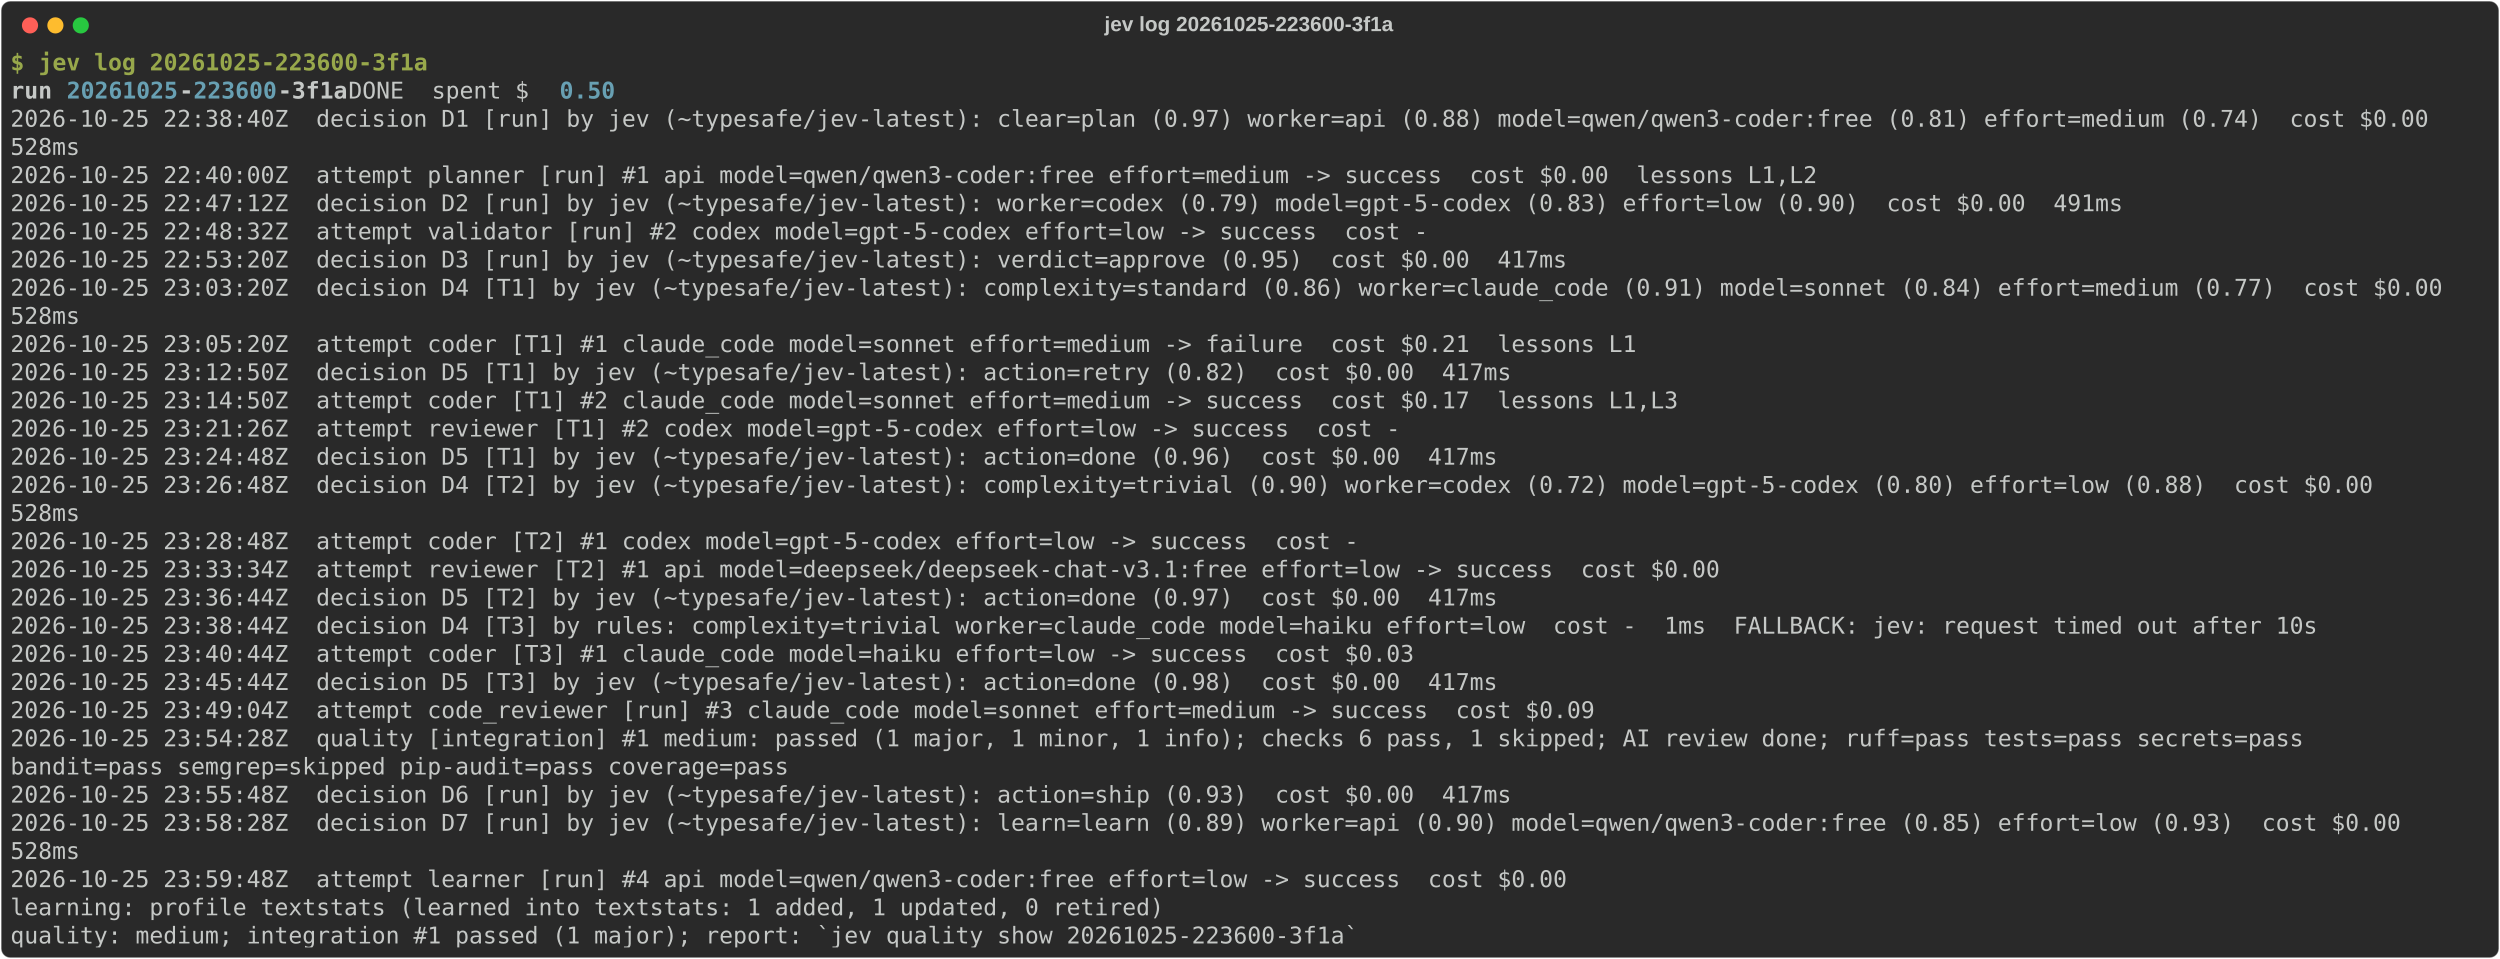
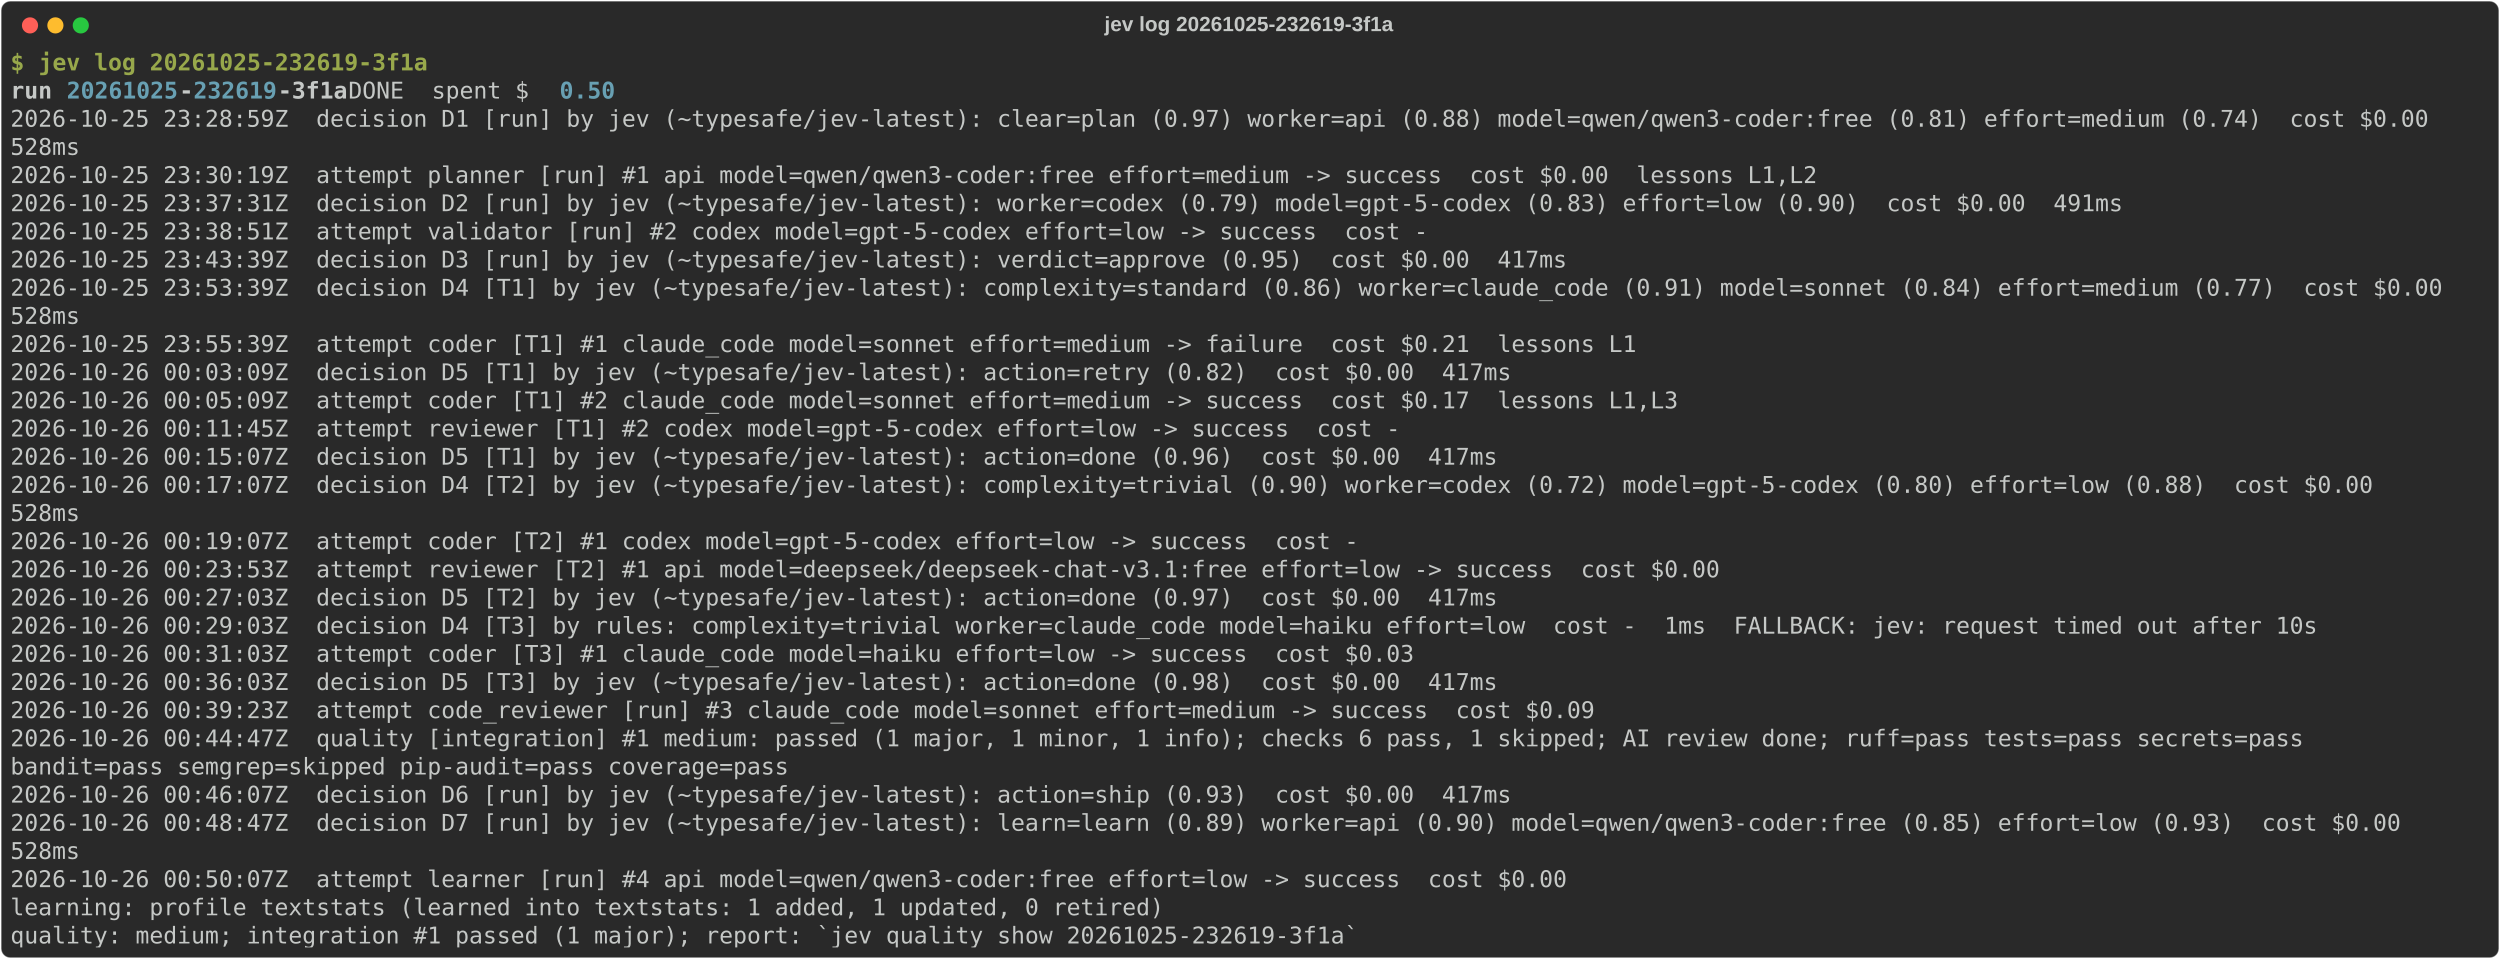
<svg xmlns="http://www.w3.org/2000/svg" class="rich-terminal" viewBox="0 0 2166 830.8">
  <style>

    @font-face {
        font-family: "Fira Code";
        src: local("FiraCode-Regular"),
                url("https://cdnjs.cloudflare.com/ajax/libs/firacode/6.2.0/woff2/FiraCode-Regular.woff2") format("woff2"),
                url("https://cdnjs.cloudflare.com/ajax/libs/firacode/6.2.0/woff/FiraCode-Regular.woff") format("woff");
        font-style: normal;
        font-weight: 400;
    }
    @font-face {
        font-family: "Fira Code";
        src: local("FiraCode-Bold"),
                url("https://cdnjs.cloudflare.com/ajax/libs/firacode/6.2.0/woff2/FiraCode-Bold.woff2") format("woff2"),
                url("https://cdnjs.cloudflare.com/ajax/libs/firacode/6.2.0/woff/FiraCode-Bold.woff") format("woff");
        font-style: bold;
        font-weight: 700;
    }

-     .terminal-467259383-matrix {
+     .terminal-3775909871-matrix {
        font-family: Fira Code, monospace;
        font-size: 20px;
        line-height: 24.4px;
        font-variant-east-asian: full-width;
    }

-     .terminal-467259383-title {
+     .terminal-3775909871-title {
        font-size: 18px;
        font-weight: bold;
        font-family: arial;
    }

-     .terminal-467259383-r1 { fill: #98a84b;font-weight: bold }
- .terminal-467259383-r2 { fill: #c5c8c6 }
- .terminal-467259383-r3 { fill: #c5c8c6;font-weight: bold }
- .terminal-467259383-r4 { fill: #68a0b3;font-weight: bold }
+     .terminal-3775909871-r1 { fill: #98a84b;font-weight: bold }
+ .terminal-3775909871-r2 { fill: #c5c8c6 }
+ .terminal-3775909871-r3 { fill: #c5c8c6;font-weight: bold }
+ .terminal-3775909871-r4 { fill: #68a0b3;font-weight: bold }
    </style>
  <defs>
-     <clipPath id="terminal-467259383-clip-terminal">
+     <clipPath id="terminal-3775909871-clip-terminal">
      <rect x="0" y="0" width="2146.2" height="779.8" />
    </clipPath>
-     <clipPath id="terminal-467259383-line-0">
+     <clipPath id="terminal-3775909871-line-0">
      <rect x="0" y="1.5" width="2147.2" height="24.65" />
    </clipPath>
-     <clipPath id="terminal-467259383-line-1">
+     <clipPath id="terminal-3775909871-line-1">
      <rect x="0" y="25.9" width="2147.2" height="24.65" />
    </clipPath>
-     <clipPath id="terminal-467259383-line-2">
+     <clipPath id="terminal-3775909871-line-2">
      <rect x="0" y="50.3" width="2147.2" height="24.65" />
    </clipPath>
-     <clipPath id="terminal-467259383-line-3">
+     <clipPath id="terminal-3775909871-line-3">
      <rect x="0" y="74.7" width="2147.2" height="24.65" />
    </clipPath>
-     <clipPath id="terminal-467259383-line-4">
+     <clipPath id="terminal-3775909871-line-4">
      <rect x="0" y="99.1" width="2147.2" height="24.65" />
    </clipPath>
-     <clipPath id="terminal-467259383-line-5">
+     <clipPath id="terminal-3775909871-line-5">
      <rect x="0" y="123.5" width="2147.2" height="24.65" />
    </clipPath>
-     <clipPath id="terminal-467259383-line-6">
+     <clipPath id="terminal-3775909871-line-6">
      <rect x="0" y="147.9" width="2147.2" height="24.65" />
    </clipPath>
-     <clipPath id="terminal-467259383-line-7">
+     <clipPath id="terminal-3775909871-line-7">
      <rect x="0" y="172.3" width="2147.2" height="24.65" />
    </clipPath>
-     <clipPath id="terminal-467259383-line-8">
+     <clipPath id="terminal-3775909871-line-8">
      <rect x="0" y="196.7" width="2147.2" height="24.65" />
    </clipPath>
-     <clipPath id="terminal-467259383-line-9">
+     <clipPath id="terminal-3775909871-line-9">
      <rect x="0" y="221.1" width="2147.2" height="24.65" />
    </clipPath>
-     <clipPath id="terminal-467259383-line-10">
+     <clipPath id="terminal-3775909871-line-10">
      <rect x="0" y="245.5" width="2147.2" height="24.65" />
    </clipPath>
-     <clipPath id="terminal-467259383-line-11">
+     <clipPath id="terminal-3775909871-line-11">
      <rect x="0" y="269.9" width="2147.2" height="24.65" />
    </clipPath>
-     <clipPath id="terminal-467259383-line-12">
+     <clipPath id="terminal-3775909871-line-12">
      <rect x="0" y="294.3" width="2147.2" height="24.65" />
    </clipPath>
-     <clipPath id="terminal-467259383-line-13">
+     <clipPath id="terminal-3775909871-line-13">
      <rect x="0" y="318.7" width="2147.2" height="24.65" />
    </clipPath>
-     <clipPath id="terminal-467259383-line-14">
+     <clipPath id="terminal-3775909871-line-14">
      <rect x="0" y="343.1" width="2147.2" height="24.65" />
    </clipPath>
-     <clipPath id="terminal-467259383-line-15">
+     <clipPath id="terminal-3775909871-line-15">
      <rect x="0" y="367.5" width="2147.2" height="24.65" />
    </clipPath>
-     <clipPath id="terminal-467259383-line-16">
+     <clipPath id="terminal-3775909871-line-16">
      <rect x="0" y="391.9" width="2147.2" height="24.65" />
    </clipPath>
-     <clipPath id="terminal-467259383-line-17">
+     <clipPath id="terminal-3775909871-line-17">
      <rect x="0" y="416.3" width="2147.2" height="24.65" />
    </clipPath>
-     <clipPath id="terminal-467259383-line-18">
+     <clipPath id="terminal-3775909871-line-18">
      <rect x="0" y="440.7" width="2147.2" height="24.65" />
    </clipPath>
-     <clipPath id="terminal-467259383-line-19">
+     <clipPath id="terminal-3775909871-line-19">
      <rect x="0" y="465.1" width="2147.2" height="24.65" />
    </clipPath>
-     <clipPath id="terminal-467259383-line-20">
+     <clipPath id="terminal-3775909871-line-20">
      <rect x="0" y="489.5" width="2147.2" height="24.65" />
    </clipPath>
-     <clipPath id="terminal-467259383-line-21">
+     <clipPath id="terminal-3775909871-line-21">
      <rect x="0" y="513.9" width="2147.2" height="24.65" />
    </clipPath>
-     <clipPath id="terminal-467259383-line-22">
+     <clipPath id="terminal-3775909871-line-22">
      <rect x="0" y="538.3" width="2147.2" height="24.65" />
    </clipPath>
-     <clipPath id="terminal-467259383-line-23">
+     <clipPath id="terminal-3775909871-line-23">
      <rect x="0" y="562.7" width="2147.2" height="24.65" />
    </clipPath>
-     <clipPath id="terminal-467259383-line-24">
+     <clipPath id="terminal-3775909871-line-24">
      <rect x="0" y="587.1" width="2147.2" height="24.65" />
    </clipPath>
-     <clipPath id="terminal-467259383-line-25">
+     <clipPath id="terminal-3775909871-line-25">
      <rect x="0" y="611.5" width="2147.2" height="24.65" />
    </clipPath>
-     <clipPath id="terminal-467259383-line-26">
+     <clipPath id="terminal-3775909871-line-26">
      <rect x="0" y="635.9" width="2147.2" height="24.65" />
    </clipPath>
-     <clipPath id="terminal-467259383-line-27">
+     <clipPath id="terminal-3775909871-line-27">
      <rect x="0" y="660.3" width="2147.2" height="24.65" />
    </clipPath>
-     <clipPath id="terminal-467259383-line-28">
+     <clipPath id="terminal-3775909871-line-28">
      <rect x="0" y="684.7" width="2147.2" height="24.65" />
    </clipPath>
-     <clipPath id="terminal-467259383-line-29">
+     <clipPath id="terminal-3775909871-line-29">
      <rect x="0" y="709.1" width="2147.2" height="24.65" />
    </clipPath>
-     <clipPath id="terminal-467259383-line-30">
+     <clipPath id="terminal-3775909871-line-30">
      <rect x="0" y="733.5" width="2147.2" height="24.65" />
    </clipPath>
  </defs>
  <rect fill="#292929" stroke="rgba(255,255,255,0.35)" stroke-width="1" x="1" y="1" width="2164" height="828.8" rx="8" />
-   <text class="terminal-467259383-title" fill="#c5c8c6" text-anchor="middle" x="1082" y="27">jev log 20261025-223600-3f1a</text>
+   <text class="terminal-3775909871-title" fill="#c5c8c6" text-anchor="middle" x="1082" y="27">jev log 20261025-232619-3f1a</text>
  <g transform="translate(26,22)">
    <circle cx="0" cy="0" r="7" fill="#ff5f57" />
    <circle cx="22" cy="0" r="7" fill="#febc2e" />
    <circle cx="44" cy="0" r="7" fill="#28c840" />
  </g>
-   <g transform="translate(9, 41)" clip-path="url(#terminal-467259383-clip-terminal)">
-     <g class="terminal-467259383-matrix">
-       <text class="terminal-467259383-r1" x="0" y="20" textLength="24.4" clip-path="url(#terminal-467259383-line-0)">$ </text>
-       <text class="terminal-467259383-r1" x="24.4" y="20" textLength="341.6" clip-path="url(#terminal-467259383-line-0)">jev log 20261025-223600-3f1a</text>
-       <text class="terminal-467259383-r2" x="2147.2" y="20" textLength="12.2" clip-path="url(#terminal-467259383-line-0)">
- </text>
-       <text class="terminal-467259383-r3" x="0" y="44.4" textLength="48.8" clip-path="url(#terminal-467259383-line-1)">run </text>
-       <text class="terminal-467259383-r4" x="48.8" y="44.4" textLength="97.6" clip-path="url(#terminal-467259383-line-1)">20261025</text>
-       <text class="terminal-467259383-r3" x="146.4" y="44.4" textLength="12.2" clip-path="url(#terminal-467259383-line-1)">-</text>
-       <text class="terminal-467259383-r4" x="158.6" y="44.4" textLength="73.2" clip-path="url(#terminal-467259383-line-1)">223600</text>
-       <text class="terminal-467259383-r3" x="231.8" y="44.4" textLength="61" clip-path="url(#terminal-467259383-line-1)">-3f1a</text>
-       <text class="terminal-467259383-r2" x="292.8" y="44.4" textLength="183" clip-path="url(#terminal-467259383-line-1)">  DONE  spent $</text>
-       <text class="terminal-467259383-r4" x="475.8" y="44.4" textLength="48.8" clip-path="url(#terminal-467259383-line-1)">0.50</text>
-       <text class="terminal-467259383-r2" x="2147.2" y="44.4" textLength="12.2" clip-path="url(#terminal-467259383-line-1)">
- </text>
-       <text class="terminal-467259383-r2" x="0" y="68.8" textLength="2147.2" clip-path="url(#terminal-467259383-line-2)">2026-10-25 22:38:40Z  decision D1 [run] by jev (~typesafe/jev-latest): clear=plan (0.97) worker=api (0.88) model=qwen/qwen3-coder:free (0.81) effort=medium (0.74)  cost $0.00  </text>
-       <text class="terminal-467259383-r2" x="2147.2" y="68.8" textLength="12.2" clip-path="url(#terminal-467259383-line-2)">
- </text>
-       <text class="terminal-467259383-r2" x="0" y="93.2" textLength="61" clip-path="url(#terminal-467259383-line-3)">528ms</text>
-       <text class="terminal-467259383-r2" x="2147.2" y="93.2" textLength="12.2" clip-path="url(#terminal-467259383-line-3)">
- </text>
-       <text class="terminal-467259383-r2" x="0" y="117.6" textLength="1586" clip-path="url(#terminal-467259383-line-4)">2026-10-25 22:40:00Z  attempt planner [run] #1 api model=qwen/qwen3-coder:free effort=medium -&gt; success  cost $0.00  lessons L1,L2</text>
-       <text class="terminal-467259383-r2" x="2147.2" y="117.6" textLength="12.2" clip-path="url(#terminal-467259383-line-4)">
- </text>
-       <text class="terminal-467259383-r2" x="0" y="142" textLength="1854.4" clip-path="url(#terminal-467259383-line-5)">2026-10-25 22:47:12Z  decision D2 [run] by jev (~typesafe/jev-latest): worker=codex (0.79) model=gpt-5-codex (0.83) effort=low (0.90)  cost $0.00  491ms</text>
-       <text class="terminal-467259383-r2" x="2147.2" y="142" textLength="12.2" clip-path="url(#terminal-467259383-line-5)">
- </text>
-       <text class="terminal-467259383-r2" x="0" y="166.4" textLength="1244.4" clip-path="url(#terminal-467259383-line-6)">2026-10-25 22:48:32Z  attempt validator [run] #2 codex model=gpt-5-codex effort=low -&gt; success  cost -</text>
-       <text class="terminal-467259383-r2" x="2147.2" y="166.4" textLength="12.2" clip-path="url(#terminal-467259383-line-6)">
- </text>
-       <text class="terminal-467259383-r2" x="0" y="190.8" textLength="1366.4" clip-path="url(#terminal-467259383-line-7)">2026-10-25 22:53:20Z  decision D3 [run] by jev (~typesafe/jev-latest): verdict=approve (0.95)  cost $0.00  417ms</text>
-       <text class="terminal-467259383-r2" x="2147.2" y="190.8" textLength="12.2" clip-path="url(#terminal-467259383-line-7)">
- </text>
-       <text class="terminal-467259383-r2" x="0" y="215.2" textLength="2147.2" clip-path="url(#terminal-467259383-line-8)">2026-10-25 23:03:20Z  decision D4 [T1] by jev (~typesafe/jev-latest): complexity=standard (0.86) worker=claude_code (0.91) model=sonnet (0.84) effort=medium (0.77)  cost $0.00 </text>
-       <text class="terminal-467259383-r2" x="2147.2" y="215.2" textLength="12.2" clip-path="url(#terminal-467259383-line-8)">
- </text>
-       <text class="terminal-467259383-r2" x="0" y="239.6" textLength="61" clip-path="url(#terminal-467259383-line-9)">528ms</text>
-       <text class="terminal-467259383-r2" x="2147.2" y="239.6" textLength="12.2" clip-path="url(#terminal-467259383-line-9)">
- </text>
-       <text class="terminal-467259383-r2" x="0" y="264" textLength="1427.4" clip-path="url(#terminal-467259383-line-10)">2026-10-25 23:05:20Z  attempt coder [T1] #1 claude_code model=sonnet effort=medium -&gt; failure  cost $0.21  lessons L1</text>
-       <text class="terminal-467259383-r2" x="2147.2" y="264" textLength="12.2" clip-path="url(#terminal-467259383-line-10)">
- </text>
-       <text class="terminal-467259383-r2" x="0" y="288.4" textLength="1317.6" clip-path="url(#terminal-467259383-line-11)">2026-10-25 23:12:50Z  decision D5 [T1] by jev (~typesafe/jev-latest): action=retry (0.82)  cost $0.00  417ms</text>
-       <text class="terminal-467259383-r2" x="2147.2" y="288.4" textLength="12.2" clip-path="url(#terminal-467259383-line-11)">
- </text>
-       <text class="terminal-467259383-r2" x="0" y="312.8" textLength="1464" clip-path="url(#terminal-467259383-line-12)">2026-10-25 23:14:50Z  attempt coder [T1] #2 claude_code model=sonnet effort=medium -&gt; success  cost $0.17  lessons L1,L3</text>
-       <text class="terminal-467259383-r2" x="2147.2" y="312.8" textLength="12.2" clip-path="url(#terminal-467259383-line-12)">
- </text>
-       <text class="terminal-467259383-r2" x="0" y="337.2" textLength="1220" clip-path="url(#terminal-467259383-line-13)">2026-10-25 23:21:26Z  attempt reviewer [T1] #2 codex model=gpt-5-codex effort=low -&gt; success  cost -</text>
-       <text class="terminal-467259383-r2" x="2147.2" y="337.2" textLength="12.2" clip-path="url(#terminal-467259383-line-13)">
- </text>
-       <text class="terminal-467259383-r2" x="0" y="361.6" textLength="1305.4" clip-path="url(#terminal-467259383-line-14)">2026-10-25 23:24:48Z  decision D5 [T1] by jev (~typesafe/jev-latest): action=done (0.96)  cost $0.00  417ms</text>
-       <text class="terminal-467259383-r2" x="2147.2" y="361.6" textLength="12.2" clip-path="url(#terminal-467259383-line-14)">
- </text>
-       <text class="terminal-467259383-r2" x="0" y="386" textLength="2098.4" clip-path="url(#terminal-467259383-line-15)">2026-10-25 23:26:48Z  decision D4 [T2] by jev (~typesafe/jev-latest): complexity=trivial (0.90) worker=codex (0.72) model=gpt-5-codex (0.80) effort=low (0.88)  cost $0.00  </text>
-       <text class="terminal-467259383-r2" x="2147.2" y="386" textLength="12.2" clip-path="url(#terminal-467259383-line-15)">
- </text>
-       <text class="terminal-467259383-r2" x="0" y="410.4" textLength="61" clip-path="url(#terminal-467259383-line-16)">528ms</text>
-       <text class="terminal-467259383-r2" x="2147.2" y="410.4" textLength="12.2" clip-path="url(#terminal-467259383-line-16)">
- </text>
-       <text class="terminal-467259383-r2" x="0" y="434.8" textLength="1183.4" clip-path="url(#terminal-467259383-line-17)">2026-10-25 23:28:48Z  attempt coder [T2] #1 codex model=gpt-5-codex effort=low -&gt; success  cost -</text>
-       <text class="terminal-467259383-r2" x="2147.2" y="434.8" textLength="12.2" clip-path="url(#terminal-467259383-line-17)">
- </text>
-       <text class="terminal-467259383-r2" x="0" y="459.2" textLength="1500.6" clip-path="url(#terminal-467259383-line-18)">2026-10-25 23:33:34Z  attempt reviewer [T2] #1 api model=deepseek/deepseek-chat-v3.1:free effort=low -&gt; success  cost $0.00</text>
-       <text class="terminal-467259383-r2" x="2147.2" y="459.2" textLength="12.2" clip-path="url(#terminal-467259383-line-18)">
- </text>
-       <text class="terminal-467259383-r2" x="0" y="483.6" textLength="1305.4" clip-path="url(#terminal-467259383-line-19)">2026-10-25 23:36:44Z  decision D5 [T2] by jev (~typesafe/jev-latest): action=done (0.97)  cost $0.00  417ms</text>
-       <text class="terminal-467259383-r2" x="2147.2" y="483.6" textLength="12.2" clip-path="url(#terminal-467259383-line-19)">
- </text>
-       <text class="terminal-467259383-r2" x="0" y="508" textLength="2025.2" clip-path="url(#terminal-467259383-line-20)">2026-10-25 23:38:44Z  decision D4 [T3] by rules: complexity=trivial worker=claude_code model=haiku effort=low  cost -  1ms  FALLBACK: jev: request timed out after 10s</text>
-       <text class="terminal-467259383-r2" x="2147.2" y="508" textLength="12.2" clip-path="url(#terminal-467259383-line-20)">
- </text>
-       <text class="terminal-467259383-r2" x="0" y="532.4" textLength="1232.2" clip-path="url(#terminal-467259383-line-21)">2026-10-25 23:40:44Z  attempt coder [T3] #1 claude_code model=haiku effort=low -&gt; success  cost $0.03</text>
-       <text class="terminal-467259383-r2" x="2147.2" y="532.4" textLength="12.2" clip-path="url(#terminal-467259383-line-21)">
- </text>
-       <text class="terminal-467259383-r2" x="0" y="556.8" textLength="1305.4" clip-path="url(#terminal-467259383-line-22)">2026-10-25 23:45:44Z  decision D5 [T3] by jev (~typesafe/jev-latest): action=done (0.98)  cost $0.00  417ms</text>
-       <text class="terminal-467259383-r2" x="2147.2" y="556.8" textLength="12.2" clip-path="url(#terminal-467259383-line-22)">
- </text>
-       <text class="terminal-467259383-r2" x="0" y="581.2" textLength="1390.8" clip-path="url(#terminal-467259383-line-23)">2026-10-25 23:49:04Z  attempt code_reviewer [run] #3 claude_code model=sonnet effort=medium -&gt; success  cost $0.09</text>
-       <text class="terminal-467259383-r2" x="2147.2" y="581.2" textLength="12.2" clip-path="url(#terminal-467259383-line-23)">
- </text>
-       <text class="terminal-467259383-r2" x="0" y="605.6" textLength="2025.2" clip-path="url(#terminal-467259383-line-24)">2026-10-25 23:54:28Z  quality [integration] #1 medium: passed (1 major, 1 minor, 1 info); checks 6 pass, 1 skipped; AI review done; ruff=pass tests=pass secrets=pass </text>
-       <text class="terminal-467259383-r2" x="2147.2" y="605.6" textLength="12.2" clip-path="url(#terminal-467259383-line-24)">
- </text>
-       <text class="terminal-467259383-r2" x="0" y="630" textLength="683.2" clip-path="url(#terminal-467259383-line-25)">bandit=pass semgrep=skipped pip-audit=pass coverage=pass</text>
-       <text class="terminal-467259383-r2" x="2147.2" y="630" textLength="12.2" clip-path="url(#terminal-467259383-line-25)">
- </text>
-       <text class="terminal-467259383-r2" x="0" y="654.4" textLength="1317.6" clip-path="url(#terminal-467259383-line-26)">2026-10-25 23:55:48Z  decision D6 [run] by jev (~typesafe/jev-latest): action=ship (0.93)  cost $0.00  417ms</text>
-       <text class="terminal-467259383-r2" x="2147.2" y="654.4" textLength="12.2" clip-path="url(#terminal-467259383-line-26)">
- </text>
-       <text class="terminal-467259383-r2" x="0" y="678.8" textLength="2122.8" clip-path="url(#terminal-467259383-line-27)">2026-10-25 23:58:28Z  decision D7 [run] by jev (~typesafe/jev-latest): learn=learn (0.89) worker=api (0.90) model=qwen/qwen3-coder:free (0.85) effort=low (0.93)  cost $0.00  </text>
-       <text class="terminal-467259383-r2" x="2147.2" y="678.8" textLength="12.2" clip-path="url(#terminal-467259383-line-27)">
- </text>
-       <text class="terminal-467259383-r2" x="0" y="703.2" textLength="61" clip-path="url(#terminal-467259383-line-28)">528ms</text>
-       <text class="terminal-467259383-r2" x="2147.2" y="703.2" textLength="12.2" clip-path="url(#terminal-467259383-line-28)">
- </text>
-       <text class="terminal-467259383-r2" x="0" y="727.6" textLength="1366.4" clip-path="url(#terminal-467259383-line-29)">2026-10-25 23:59:48Z  attempt learner [run] #4 api model=qwen/qwen3-coder:free effort=low -&gt; success  cost $0.00</text>
-       <text class="terminal-467259383-r2" x="2147.2" y="727.6" textLength="12.2" clip-path="url(#terminal-467259383-line-29)">
- </text>
-       <text class="terminal-467259383-r2" x="0" y="752" textLength="1012.6" clip-path="url(#terminal-467259383-line-30)">learning: profile textstats (learned into textstats: 1 added, 1 updated, 0 retired)</text>
-       <text class="terminal-467259383-r2" x="2147.2" y="752" textLength="12.2" clip-path="url(#terminal-467259383-line-30)">
- </text>
-       <text class="terminal-467259383-r2" x="0" y="776.4" textLength="1183.4" clip-path="url(#terminal-467259383-line-31)">quality: medium; integration #1 passed (1 major); report: `jev quality show 20261025-223600-3f1a`</text>
-       <text class="terminal-467259383-r2" x="2147.2" y="776.4" textLength="12.2" clip-path="url(#terminal-467259383-line-31)">
+   <g transform="translate(9, 41)" clip-path="url(#terminal-3775909871-clip-terminal)">
+     <g class="terminal-3775909871-matrix">
+       <text class="terminal-3775909871-r1" x="0" y="20" textLength="24.4" clip-path="url(#terminal-3775909871-line-0)">$ </text>
+       <text class="terminal-3775909871-r1" x="24.4" y="20" textLength="341.6" clip-path="url(#terminal-3775909871-line-0)">jev log 20261025-232619-3f1a</text>
+       <text class="terminal-3775909871-r2" x="2147.2" y="20" textLength="12.2" clip-path="url(#terminal-3775909871-line-0)">
+ </text>
+       <text class="terminal-3775909871-r3" x="0" y="44.4" textLength="48.8" clip-path="url(#terminal-3775909871-line-1)">run </text>
+       <text class="terminal-3775909871-r4" x="48.8" y="44.4" textLength="97.6" clip-path="url(#terminal-3775909871-line-1)">20261025</text>
+       <text class="terminal-3775909871-r3" x="146.4" y="44.4" textLength="12.2" clip-path="url(#terminal-3775909871-line-1)">-</text>
+       <text class="terminal-3775909871-r4" x="158.6" y="44.4" textLength="73.2" clip-path="url(#terminal-3775909871-line-1)">232619</text>
+       <text class="terminal-3775909871-r3" x="231.8" y="44.4" textLength="61" clip-path="url(#terminal-3775909871-line-1)">-3f1a</text>
+       <text class="terminal-3775909871-r2" x="292.8" y="44.4" textLength="183" clip-path="url(#terminal-3775909871-line-1)">  DONE  spent $</text>
+       <text class="terminal-3775909871-r4" x="475.8" y="44.4" textLength="48.8" clip-path="url(#terminal-3775909871-line-1)">0.50</text>
+       <text class="terminal-3775909871-r2" x="2147.2" y="44.4" textLength="12.2" clip-path="url(#terminal-3775909871-line-1)">
+ </text>
+       <text class="terminal-3775909871-r2" x="0" y="68.8" textLength="2147.2" clip-path="url(#terminal-3775909871-line-2)">2026-10-25 23:28:59Z  decision D1 [run] by jev (~typesafe/jev-latest): clear=plan (0.97) worker=api (0.88) model=qwen/qwen3-coder:free (0.81) effort=medium (0.74)  cost $0.00  </text>
+       <text class="terminal-3775909871-r2" x="2147.2" y="68.8" textLength="12.2" clip-path="url(#terminal-3775909871-line-2)">
+ </text>
+       <text class="terminal-3775909871-r2" x="0" y="93.2" textLength="61" clip-path="url(#terminal-3775909871-line-3)">528ms</text>
+       <text class="terminal-3775909871-r2" x="2147.2" y="93.2" textLength="12.2" clip-path="url(#terminal-3775909871-line-3)">
+ </text>
+       <text class="terminal-3775909871-r2" x="0" y="117.6" textLength="1586" clip-path="url(#terminal-3775909871-line-4)">2026-10-25 23:30:19Z  attempt planner [run] #1 api model=qwen/qwen3-coder:free effort=medium -&gt; success  cost $0.00  lessons L1,L2</text>
+       <text class="terminal-3775909871-r2" x="2147.2" y="117.6" textLength="12.2" clip-path="url(#terminal-3775909871-line-4)">
+ </text>
+       <text class="terminal-3775909871-r2" x="0" y="142" textLength="1854.4" clip-path="url(#terminal-3775909871-line-5)">2026-10-25 23:37:31Z  decision D2 [run] by jev (~typesafe/jev-latest): worker=codex (0.79) model=gpt-5-codex (0.83) effort=low (0.90)  cost $0.00  491ms</text>
+       <text class="terminal-3775909871-r2" x="2147.2" y="142" textLength="12.2" clip-path="url(#terminal-3775909871-line-5)">
+ </text>
+       <text class="terminal-3775909871-r2" x="0" y="166.4" textLength="1244.4" clip-path="url(#terminal-3775909871-line-6)">2026-10-25 23:38:51Z  attempt validator [run] #2 codex model=gpt-5-codex effort=low -&gt; success  cost -</text>
+       <text class="terminal-3775909871-r2" x="2147.2" y="166.4" textLength="12.2" clip-path="url(#terminal-3775909871-line-6)">
+ </text>
+       <text class="terminal-3775909871-r2" x="0" y="190.8" textLength="1366.4" clip-path="url(#terminal-3775909871-line-7)">2026-10-25 23:43:39Z  decision D3 [run] by jev (~typesafe/jev-latest): verdict=approve (0.95)  cost $0.00  417ms</text>
+       <text class="terminal-3775909871-r2" x="2147.2" y="190.8" textLength="12.2" clip-path="url(#terminal-3775909871-line-7)">
+ </text>
+       <text class="terminal-3775909871-r2" x="0" y="215.2" textLength="2147.2" clip-path="url(#terminal-3775909871-line-8)">2026-10-25 23:53:39Z  decision D4 [T1] by jev (~typesafe/jev-latest): complexity=standard (0.86) worker=claude_code (0.91) model=sonnet (0.84) effort=medium (0.77)  cost $0.00 </text>
+       <text class="terminal-3775909871-r2" x="2147.2" y="215.2" textLength="12.2" clip-path="url(#terminal-3775909871-line-8)">
+ </text>
+       <text class="terminal-3775909871-r2" x="0" y="239.6" textLength="61" clip-path="url(#terminal-3775909871-line-9)">528ms</text>
+       <text class="terminal-3775909871-r2" x="2147.2" y="239.6" textLength="12.2" clip-path="url(#terminal-3775909871-line-9)">
+ </text>
+       <text class="terminal-3775909871-r2" x="0" y="264" textLength="1427.4" clip-path="url(#terminal-3775909871-line-10)">2026-10-25 23:55:39Z  attempt coder [T1] #1 claude_code model=sonnet effort=medium -&gt; failure  cost $0.21  lessons L1</text>
+       <text class="terminal-3775909871-r2" x="2147.2" y="264" textLength="12.2" clip-path="url(#terminal-3775909871-line-10)">
+ </text>
+       <text class="terminal-3775909871-r2" x="0" y="288.4" textLength="1317.6" clip-path="url(#terminal-3775909871-line-11)">2026-10-26 00:03:09Z  decision D5 [T1] by jev (~typesafe/jev-latest): action=retry (0.82)  cost $0.00  417ms</text>
+       <text class="terminal-3775909871-r2" x="2147.2" y="288.4" textLength="12.2" clip-path="url(#terminal-3775909871-line-11)">
+ </text>
+       <text class="terminal-3775909871-r2" x="0" y="312.8" textLength="1464" clip-path="url(#terminal-3775909871-line-12)">2026-10-26 00:05:09Z  attempt coder [T1] #2 claude_code model=sonnet effort=medium -&gt; success  cost $0.17  lessons L1,L3</text>
+       <text class="terminal-3775909871-r2" x="2147.2" y="312.8" textLength="12.2" clip-path="url(#terminal-3775909871-line-12)">
+ </text>
+       <text class="terminal-3775909871-r2" x="0" y="337.2" textLength="1220" clip-path="url(#terminal-3775909871-line-13)">2026-10-26 00:11:45Z  attempt reviewer [T1] #2 codex model=gpt-5-codex effort=low -&gt; success  cost -</text>
+       <text class="terminal-3775909871-r2" x="2147.2" y="337.2" textLength="12.2" clip-path="url(#terminal-3775909871-line-13)">
+ </text>
+       <text class="terminal-3775909871-r2" x="0" y="361.6" textLength="1305.4" clip-path="url(#terminal-3775909871-line-14)">2026-10-26 00:15:07Z  decision D5 [T1] by jev (~typesafe/jev-latest): action=done (0.96)  cost $0.00  417ms</text>
+       <text class="terminal-3775909871-r2" x="2147.2" y="361.6" textLength="12.2" clip-path="url(#terminal-3775909871-line-14)">
+ </text>
+       <text class="terminal-3775909871-r2" x="0" y="386" textLength="2098.4" clip-path="url(#terminal-3775909871-line-15)">2026-10-26 00:17:07Z  decision D4 [T2] by jev (~typesafe/jev-latest): complexity=trivial (0.90) worker=codex (0.72) model=gpt-5-codex (0.80) effort=low (0.88)  cost $0.00  </text>
+       <text class="terminal-3775909871-r2" x="2147.2" y="386" textLength="12.2" clip-path="url(#terminal-3775909871-line-15)">
+ </text>
+       <text class="terminal-3775909871-r2" x="0" y="410.4" textLength="61" clip-path="url(#terminal-3775909871-line-16)">528ms</text>
+       <text class="terminal-3775909871-r2" x="2147.2" y="410.4" textLength="12.2" clip-path="url(#terminal-3775909871-line-16)">
+ </text>
+       <text class="terminal-3775909871-r2" x="0" y="434.8" textLength="1183.4" clip-path="url(#terminal-3775909871-line-17)">2026-10-26 00:19:07Z  attempt coder [T2] #1 codex model=gpt-5-codex effort=low -&gt; success  cost -</text>
+       <text class="terminal-3775909871-r2" x="2147.2" y="434.8" textLength="12.2" clip-path="url(#terminal-3775909871-line-17)">
+ </text>
+       <text class="terminal-3775909871-r2" x="0" y="459.2" textLength="1500.6" clip-path="url(#terminal-3775909871-line-18)">2026-10-26 00:23:53Z  attempt reviewer [T2] #1 api model=deepseek/deepseek-chat-v3.1:free effort=low -&gt; success  cost $0.00</text>
+       <text class="terminal-3775909871-r2" x="2147.2" y="459.2" textLength="12.2" clip-path="url(#terminal-3775909871-line-18)">
+ </text>
+       <text class="terminal-3775909871-r2" x="0" y="483.6" textLength="1305.4" clip-path="url(#terminal-3775909871-line-19)">2026-10-26 00:27:03Z  decision D5 [T2] by jev (~typesafe/jev-latest): action=done (0.97)  cost $0.00  417ms</text>
+       <text class="terminal-3775909871-r2" x="2147.2" y="483.6" textLength="12.2" clip-path="url(#terminal-3775909871-line-19)">
+ </text>
+       <text class="terminal-3775909871-r2" x="0" y="508" textLength="2025.2" clip-path="url(#terminal-3775909871-line-20)">2026-10-26 00:29:03Z  decision D4 [T3] by rules: complexity=trivial worker=claude_code model=haiku effort=low  cost -  1ms  FALLBACK: jev: request timed out after 10s</text>
+       <text class="terminal-3775909871-r2" x="2147.2" y="508" textLength="12.2" clip-path="url(#terminal-3775909871-line-20)">
+ </text>
+       <text class="terminal-3775909871-r2" x="0" y="532.4" textLength="1232.2" clip-path="url(#terminal-3775909871-line-21)">2026-10-26 00:31:03Z  attempt coder [T3] #1 claude_code model=haiku effort=low -&gt; success  cost $0.03</text>
+       <text class="terminal-3775909871-r2" x="2147.2" y="532.4" textLength="12.2" clip-path="url(#terminal-3775909871-line-21)">
+ </text>
+       <text class="terminal-3775909871-r2" x="0" y="556.8" textLength="1305.4" clip-path="url(#terminal-3775909871-line-22)">2026-10-26 00:36:03Z  decision D5 [T3] by jev (~typesafe/jev-latest): action=done (0.98)  cost $0.00  417ms</text>
+       <text class="terminal-3775909871-r2" x="2147.2" y="556.8" textLength="12.2" clip-path="url(#terminal-3775909871-line-22)">
+ </text>
+       <text class="terminal-3775909871-r2" x="0" y="581.2" textLength="1390.8" clip-path="url(#terminal-3775909871-line-23)">2026-10-26 00:39:23Z  attempt code_reviewer [run] #3 claude_code model=sonnet effort=medium -&gt; success  cost $0.09</text>
+       <text class="terminal-3775909871-r2" x="2147.2" y="581.2" textLength="12.2" clip-path="url(#terminal-3775909871-line-23)">
+ </text>
+       <text class="terminal-3775909871-r2" x="0" y="605.6" textLength="2025.2" clip-path="url(#terminal-3775909871-line-24)">2026-10-26 00:44:47Z  quality [integration] #1 medium: passed (1 major, 1 minor, 1 info); checks 6 pass, 1 skipped; AI review done; ruff=pass tests=pass secrets=pass </text>
+       <text class="terminal-3775909871-r2" x="2147.2" y="605.6" textLength="12.2" clip-path="url(#terminal-3775909871-line-24)">
+ </text>
+       <text class="terminal-3775909871-r2" x="0" y="630" textLength="683.2" clip-path="url(#terminal-3775909871-line-25)">bandit=pass semgrep=skipped pip-audit=pass coverage=pass</text>
+       <text class="terminal-3775909871-r2" x="2147.2" y="630" textLength="12.2" clip-path="url(#terminal-3775909871-line-25)">
+ </text>
+       <text class="terminal-3775909871-r2" x="0" y="654.4" textLength="1317.6" clip-path="url(#terminal-3775909871-line-26)">2026-10-26 00:46:07Z  decision D6 [run] by jev (~typesafe/jev-latest): action=ship (0.93)  cost $0.00  417ms</text>
+       <text class="terminal-3775909871-r2" x="2147.2" y="654.4" textLength="12.2" clip-path="url(#terminal-3775909871-line-26)">
+ </text>
+       <text class="terminal-3775909871-r2" x="0" y="678.8" textLength="2122.8" clip-path="url(#terminal-3775909871-line-27)">2026-10-26 00:48:47Z  decision D7 [run] by jev (~typesafe/jev-latest): learn=learn (0.89) worker=api (0.90) model=qwen/qwen3-coder:free (0.85) effort=low (0.93)  cost $0.00  </text>
+       <text class="terminal-3775909871-r2" x="2147.2" y="678.8" textLength="12.2" clip-path="url(#terminal-3775909871-line-27)">
+ </text>
+       <text class="terminal-3775909871-r2" x="0" y="703.2" textLength="61" clip-path="url(#terminal-3775909871-line-28)">528ms</text>
+       <text class="terminal-3775909871-r2" x="2147.2" y="703.2" textLength="12.2" clip-path="url(#terminal-3775909871-line-28)">
+ </text>
+       <text class="terminal-3775909871-r2" x="0" y="727.6" textLength="1366.4" clip-path="url(#terminal-3775909871-line-29)">2026-10-26 00:50:07Z  attempt learner [run] #4 api model=qwen/qwen3-coder:free effort=low -&gt; success  cost $0.00</text>
+       <text class="terminal-3775909871-r2" x="2147.2" y="727.6" textLength="12.2" clip-path="url(#terminal-3775909871-line-29)">
+ </text>
+       <text class="terminal-3775909871-r2" x="0" y="752" textLength="1012.6" clip-path="url(#terminal-3775909871-line-30)">learning: profile textstats (learned into textstats: 1 added, 1 updated, 0 retired)</text>
+       <text class="terminal-3775909871-r2" x="2147.2" y="752" textLength="12.2" clip-path="url(#terminal-3775909871-line-30)">
+ </text>
+       <text class="terminal-3775909871-r2" x="0" y="776.4" textLength="1183.4" clip-path="url(#terminal-3775909871-line-31)">quality: medium; integration #1 passed (1 major); report: `jev quality show 20261025-232619-3f1a`</text>
+       <text class="terminal-3775909871-r2" x="2147.2" y="776.4" textLength="12.2" clip-path="url(#terminal-3775909871-line-31)">
</text>
    </g>
  </g>
</svg>
